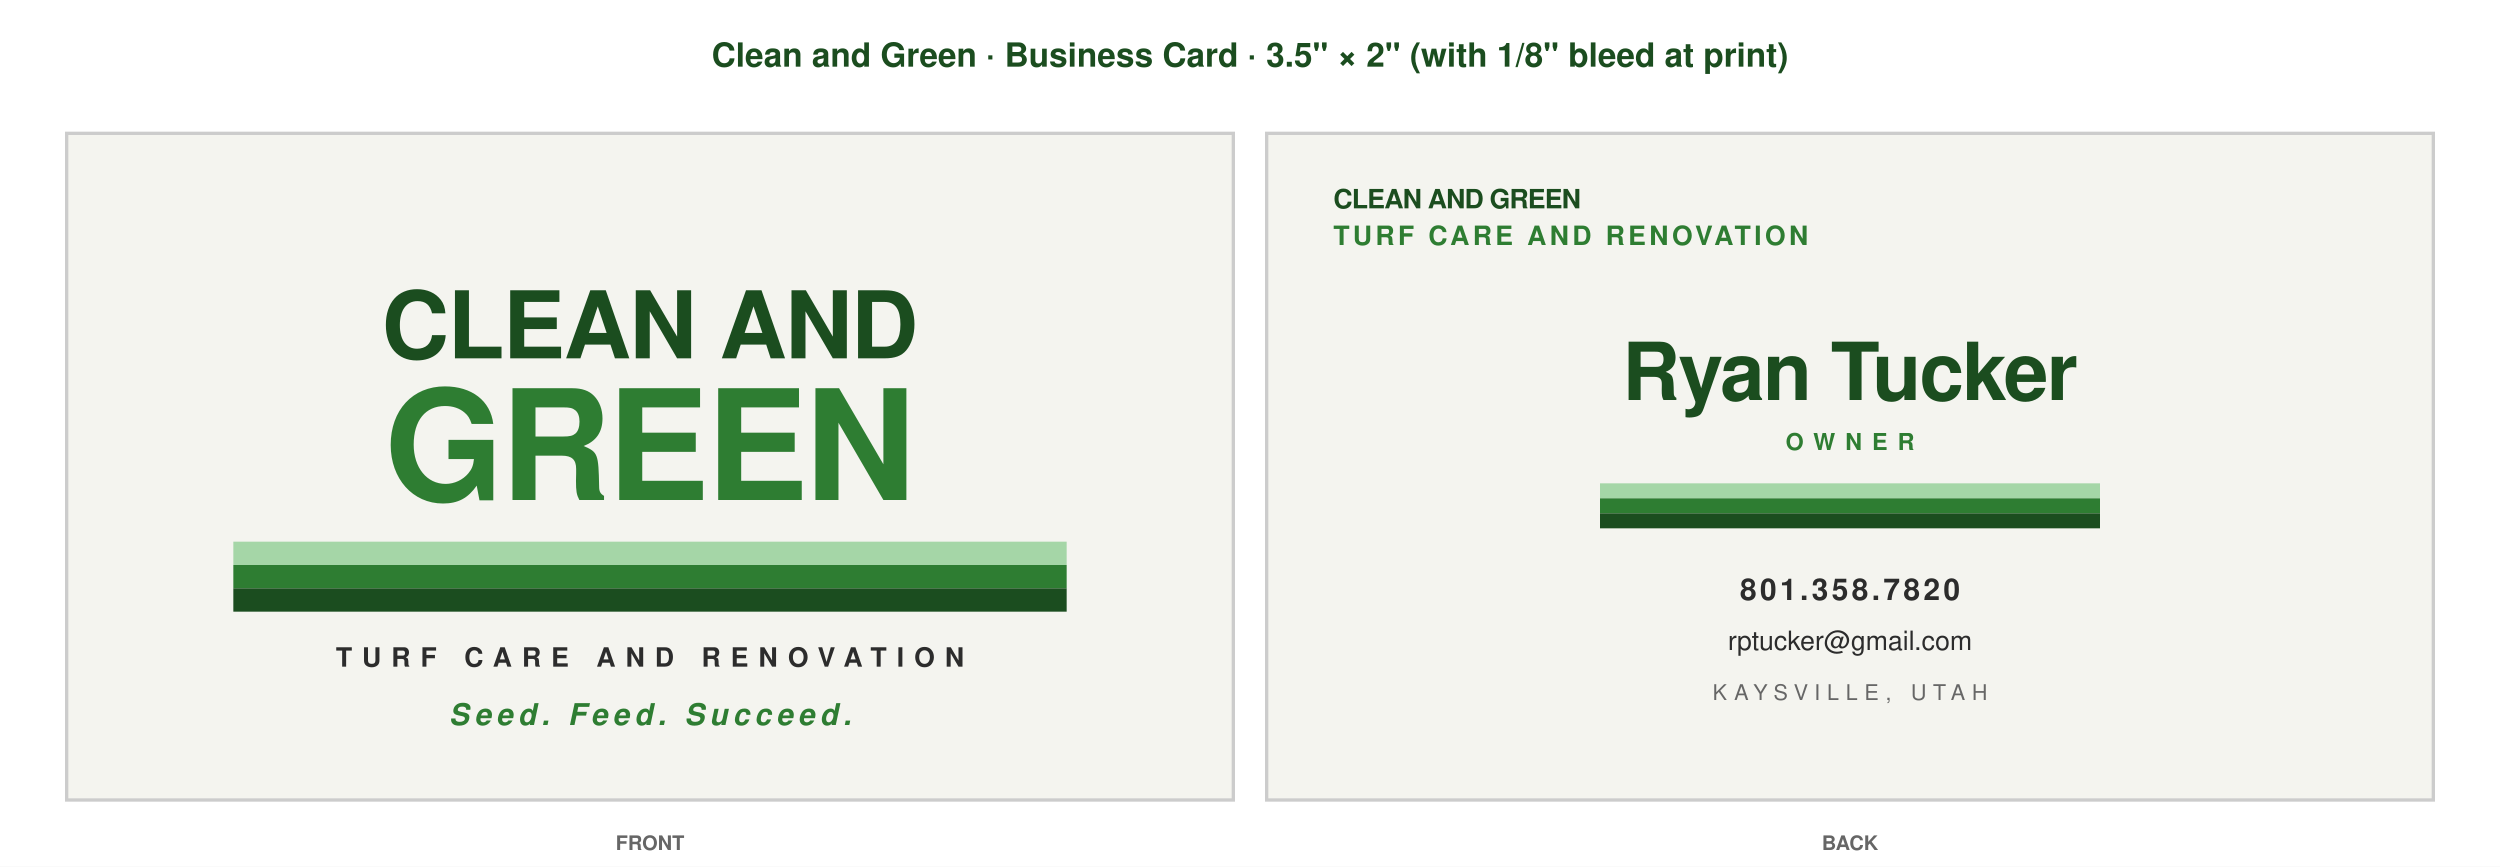
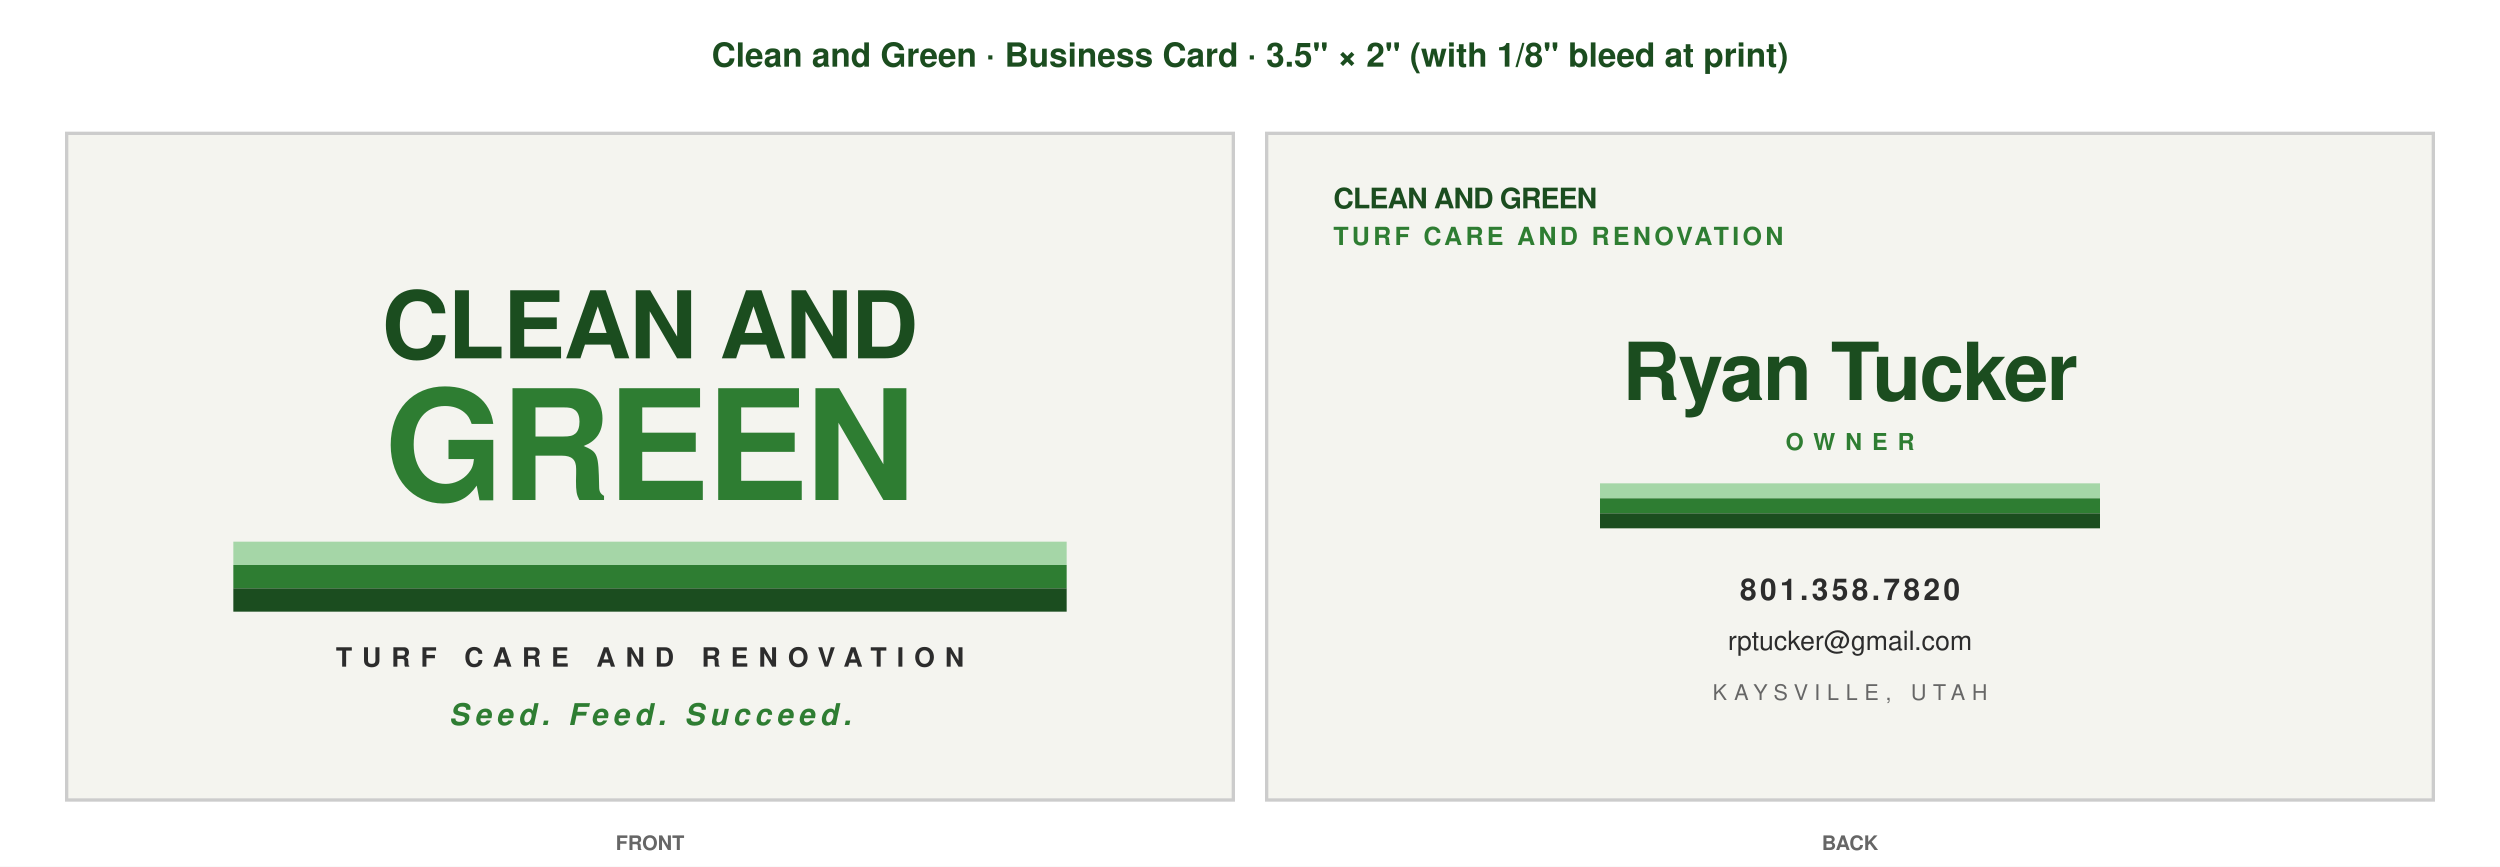
<svg xmlns="http://www.w3.org/2000/svg" viewBox="0 0 1500 520">
  <rect width="1500" height="520" fill="#FFFFFF" />
  <text x="750" y="40" text-anchor="middle" font-family="Helvetica, Arial, sans-serif" font-size="20" font-weight="700" fill="#1B4D1F">Clean and Green  ·  Business Card  ·  3.5" × 2" (with 1/8" bleed at print)</text>
  <g transform="translate(40,80)">
    <rect width="700" height="400" fill="#F4F4EF" stroke="#CCC" stroke-width="2" />
    <text x="350" y="135" text-anchor="middle" font-family="Helvetica" font-size="56" font-weight="900" fill="#1B4D1F" letter-spacing="-1">CLEAN AND</text>
    <text x="350" y="220" text-anchor="middle" font-family="Helvetica" font-size="92" font-weight="900" fill="#2E7D32" letter-spacing="-2">GREEN</text>
    <rect x="100" y="245" width="500" height="14" fill="#A5D6A7" />
    <rect x="100" y="259" width="500" height="14" fill="#2E7D32" />
    <rect x="100" y="273" width="500" height="14" fill="#1B4D1F" />
    <text x="350" y="320" text-anchor="middle" font-family="Helvetica" font-size="16" font-weight="700" letter-spacing="6" fill="#2C2C2C">TURF CARE AND RENOVATION</text>
    <text x="350" y="355" text-anchor="middle" font-family="Helvetica" font-style="italic" font-size="18" font-weight="700" letter-spacing="3" fill="#2E7D32">Seed.  Feed.  Succeed.</text>
    <text x="350" y="430" text-anchor="middle" font-family="Helvetica" font-size="12" font-weight="700" fill="#666">FRONT</text>
  </g>
  <g transform="translate(760,80)">
    <rect width="700" height="400" fill="#F4F4EF" stroke="#CCC" stroke-width="2" />
    <g transform="translate(40,45)">
-       <text x="0" y="0" font-family="Helvetica" font-size="16" font-weight="900" fill="#1B4D1F" letter-spacing="-0.5">CLEAN AND GREEN</text>
-       <text x="0" y="22" font-family="Helvetica" font-size="16" font-weight="700" letter-spacing="2" fill="#2E7D32">TURF CARE AND RENOVATION</text>
+       <text x="0" y="0" font-family="Helvetica" font-size="17" font-weight="900" fill="#1B4D1F" letter-spacing="-0.5">CLEAN AND GREEN</text>
+       <text x="0" y="22" font-family="Helvetica" font-size="15" font-weight="700" letter-spacing="2" fill="#2E7D32">TURF CARE AND RENOVATION</text>
    </g>
    <text x="350" y="160" text-anchor="middle" font-family="Helvetica" font-size="48" font-weight="900" fill="#1B4D1F" letter-spacing="-1">Ryan Tucker</text>
    <text x="350" y="190" text-anchor="middle" font-family="Helvetica" font-size="14" font-weight="700" letter-spacing="6" fill="#2E7D32">OWNER</text>
    <rect x="200" y="210" width="300" height="9" fill="#A5D6A7" />
    <rect x="200" y="219" width="300" height="9" fill="#2E7D32" />
    <rect x="200" y="228" width="300" height="9" fill="#1B4D1F" />
    <text x="350" y="280" text-anchor="middle" font-family="Helvetica" font-size="18" font-weight="700" fill="#2C2C2C" letter-spacing="2">801.358.7820</text>
    <text x="350" y="310" text-anchor="middle" font-family="Helvetica" font-size="16" fill="#2C2C2C">rptucker@gmail.com</text>
    <text x="350" y="340" text-anchor="middle" font-family="Helvetica" font-size="13" letter-spacing="4" fill="#666">KAYSVILLE,  UTAH</text>
    <text x="350" y="430" text-anchor="middle" font-family="Helvetica" font-size="12" font-weight="700" fill="#666">BACK</text>
  </g>
</svg>
